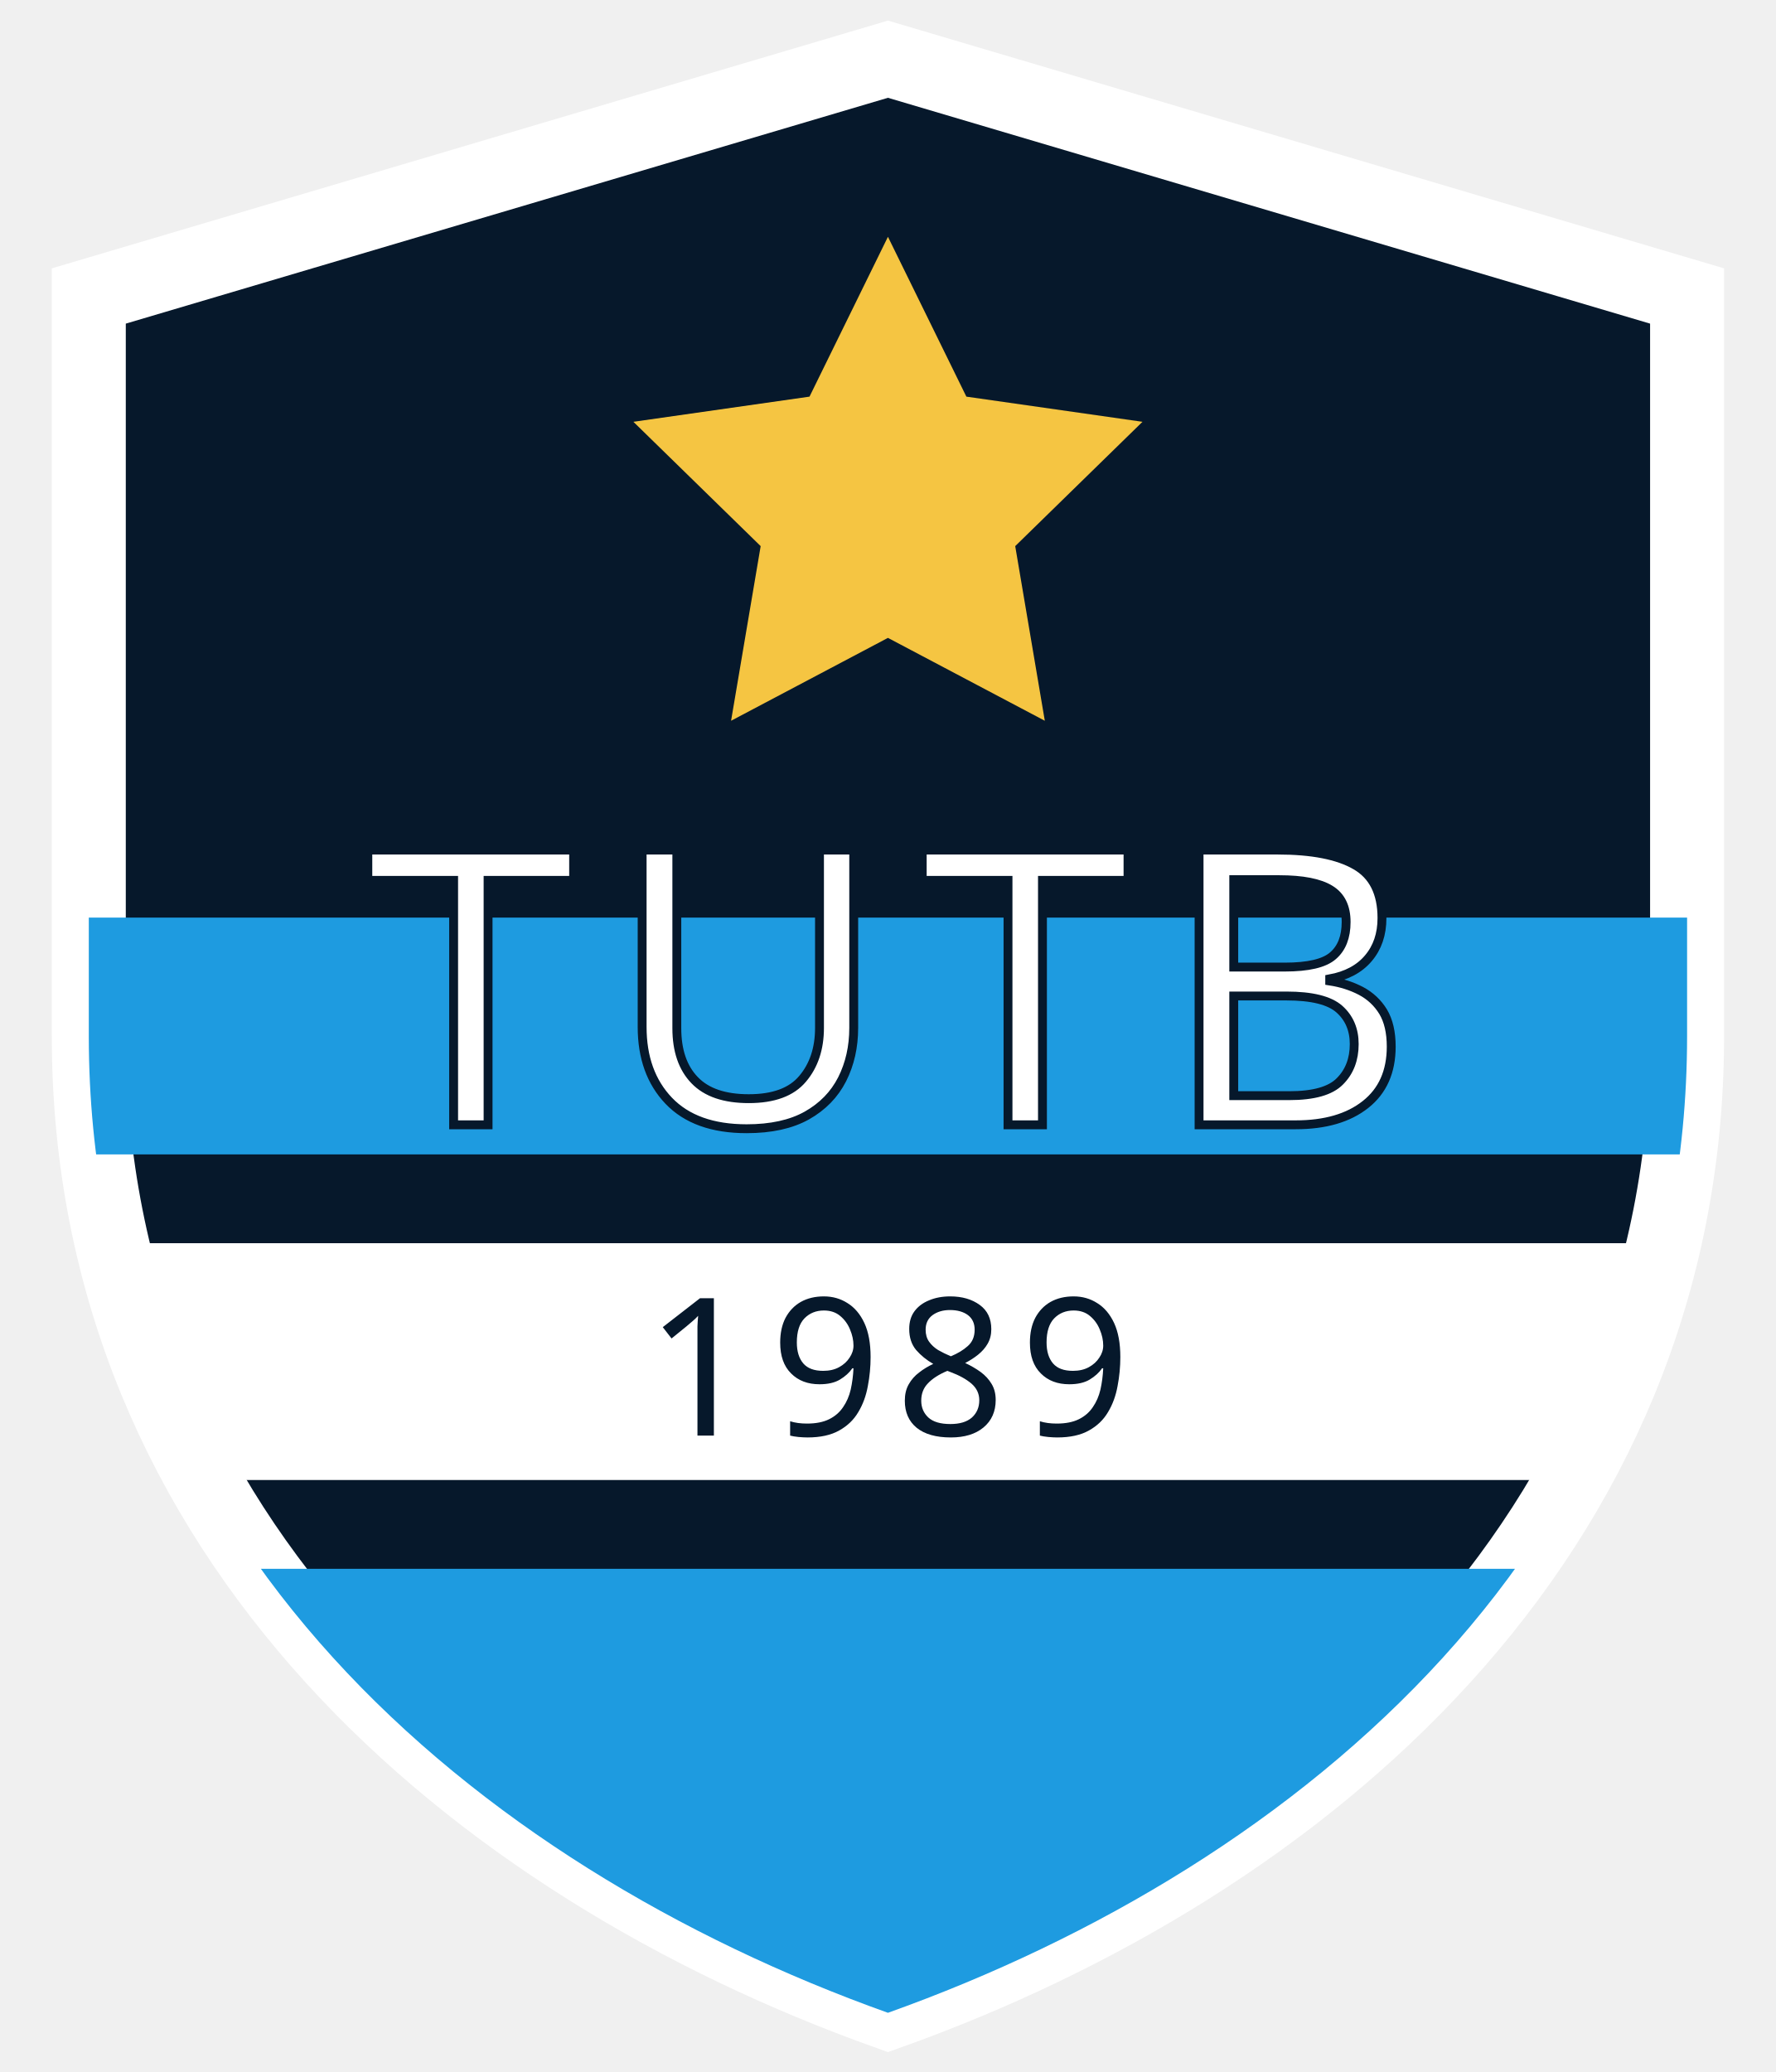
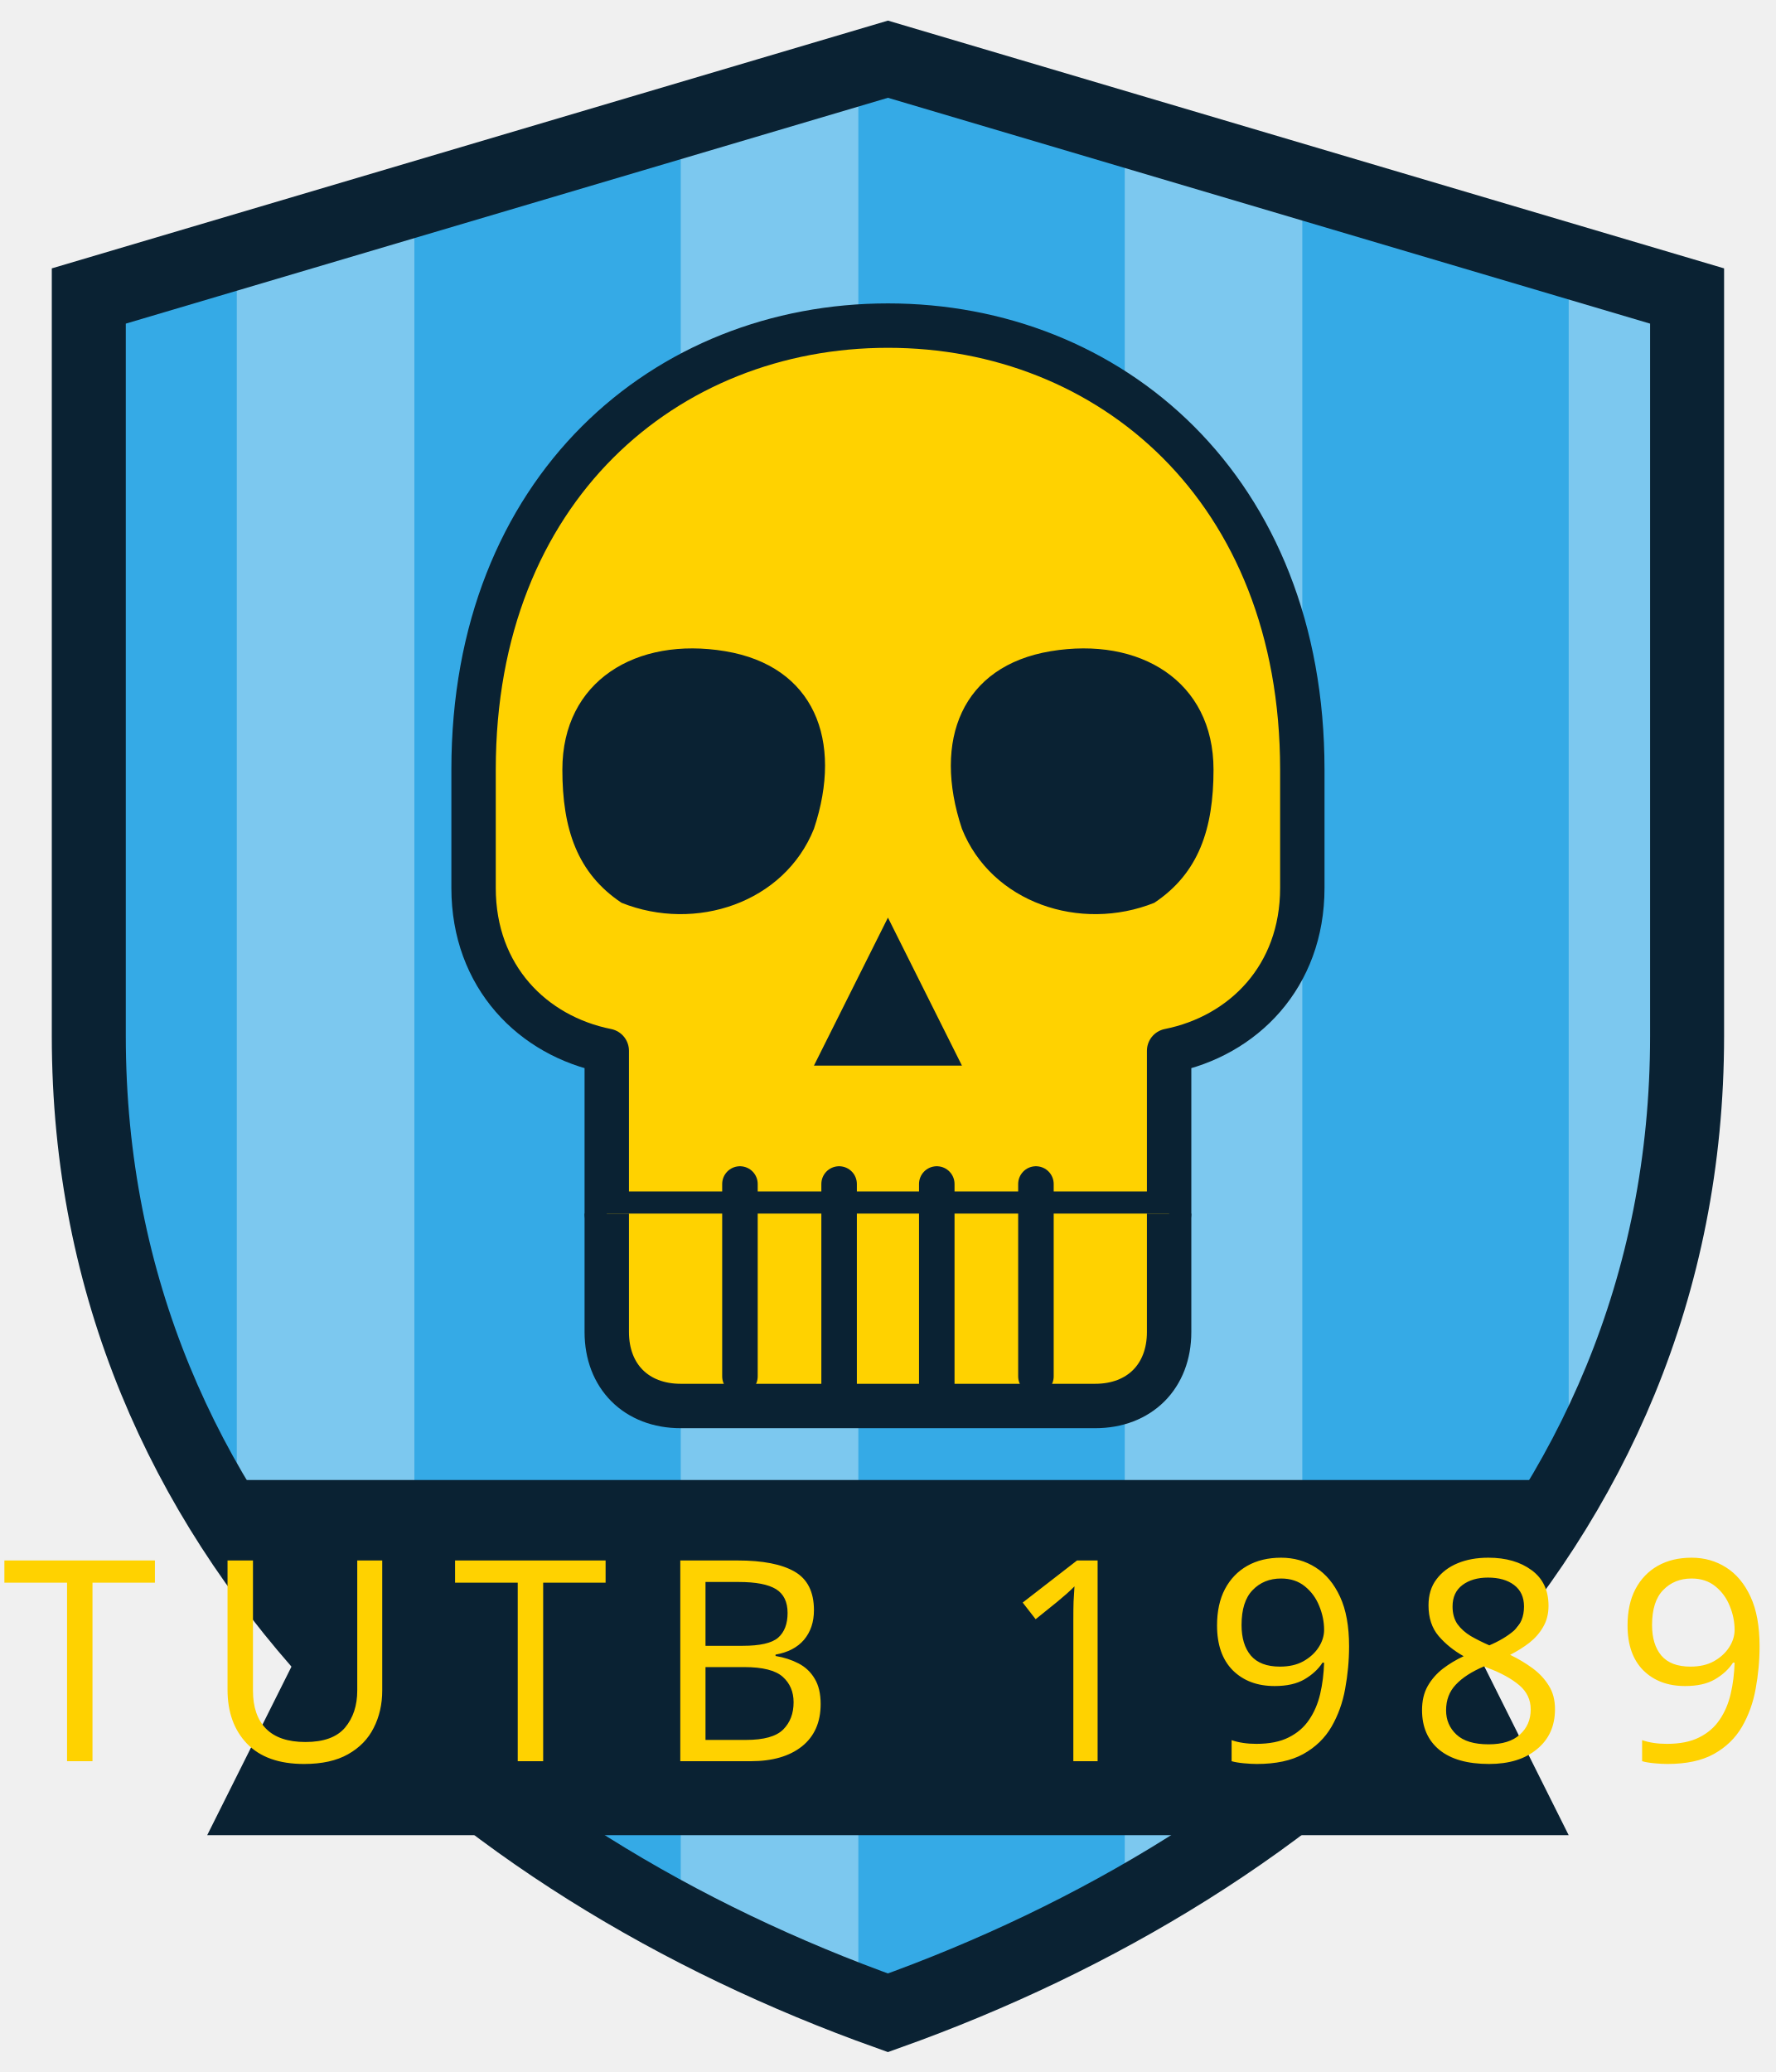
- <svg xmlns="http://www.w3.org/2000/svg" viewBox="0 0 120 140" role="img" aria-label="Emblema TUTB (provisório)">
+ <svg xmlns="http://www.w3.org/2000/svg" viewBox="0 0 120 140" role="img" aria-label="Emblema TUTB: caveira amarela (provisório)">
  <defs>
-     <clipPath id="s">
+     <clipPath id="escudo">
      <path d="M60 4 L114 20 V70 C114 104 88 126 60 136 C32 126 6 104 6 70 V20 Z" />
    </clipPath>
  </defs>
-   <path d="M60 4 L114 20 V70 C114 104 88 126 60 136 C32 126 6 104 6 70 V20 Z" fill="#06182B" stroke="#FFFFFF" stroke-width="5" />
-   <g clip-path="url(#s)">
-     <rect x="0" y="62" width="120" height="16" fill="#1E9BE0" />
-     <rect x="0" y="84" width="120" height="16" fill="#FFFFFF" />
-     <rect x="0" y="106" width="120" height="40" fill="#1E9BE0" />
+   <path d="M60 4 L114 20 V70 C114 104 88 126 60 136 C32 126 6 104 6 70 V20 Z" fill="#35AAE6" />
+   <g clip-path="url(#escudo)" fill="#FFFFFF" opacity=".35">
+     <rect x="16" y="0" width="12" height="140" />
+     <rect x="46" y="0" width="12" height="140" />
+     <rect x="76" y="0" width="12" height="140" />
+     <rect x="106" y="0" width="12" height="140" />
  </g>
-   <path d="M60 16 l5.3 10.8 11.9 1.7 -8.6 8.4 2 11.8 -10.6 -5.6 -10.6 5.6 2 -11.8 -8.6 -8.4 11.9 -1.7z" fill="#F5C542" />
-   <text x="60" y="76" text-anchor="middle" font-family="Bebas Neue, Impact, sans-serif" font-size="26" fill="#FFFFFF" letter-spacing="2" stroke="#06182B" stroke-width="0.6">TUTB</text>
-   <text x="60" y="97" text-anchor="middle" font-family="Bebas Neue, Impact, sans-serif" font-size="13" fill="#06182B" letter-spacing="1">1989</text>
+   <path d="M60 4 L114 20 V70 C114 104 88 126 60 136 C32 126 6 104 6 70 V20 Z" fill="none" stroke="#0A2233" stroke-width="5" />
+   <g stroke="#0A2233" stroke-width="3" stroke-linejoin="round">
+     <path d="M32 52 C32 33 45 22 60 22 C75 22 88 33 88 52 V60 C88 66 84 70 79 71 V82 H41 V71 C36 70 32 66 32 60 Z" fill="#FFD200" />
+     <path d="M41 82 V90 C41 93 43 95 46 95 H74 C77 95 79 93 79 90 V82" fill="#FFD200" />
+   </g>
+   <g fill="#0A2233">
+     <path d="M38 52 C38 46 43 43 49 44 C55 45 57 50 55 56 C53 61 47 63 42 61 C39 59 38 56 38 52 Z" />
+     <path d="M82 52 C82 46 77 43 71 44 C65 45 63 50 65 56 C67 61 73 63 78 61 C81 59 82 56 82 52 Z" />
+     <path d="M60 62 L55 72 H65 Z" />
+   </g>
+   <g stroke="#0A2233" stroke-width="2.4" stroke-linecap="round">
+     <line x1="50" y1="80" x2="50" y2="93" />
+     <line x1="56.7" y1="80" x2="56.7" y2="94" />
+     <line x1="63.3" y1="80" x2="63.3" y2="94" />
+     <line x1="70" y1="80" x2="70" y2="93" />
+   </g>
+   <path d="M14 100 H106 L100 112 L106 124 H14 L20 112 Z" fill="#0A2233" />
+   <text x="60" y="119" text-anchor="middle" font-family="Bebas Neue, Impact, sans-serif" font-size="19" fill="#FFD200" letter-spacing="3">TUTB 1989</text>
</svg>
